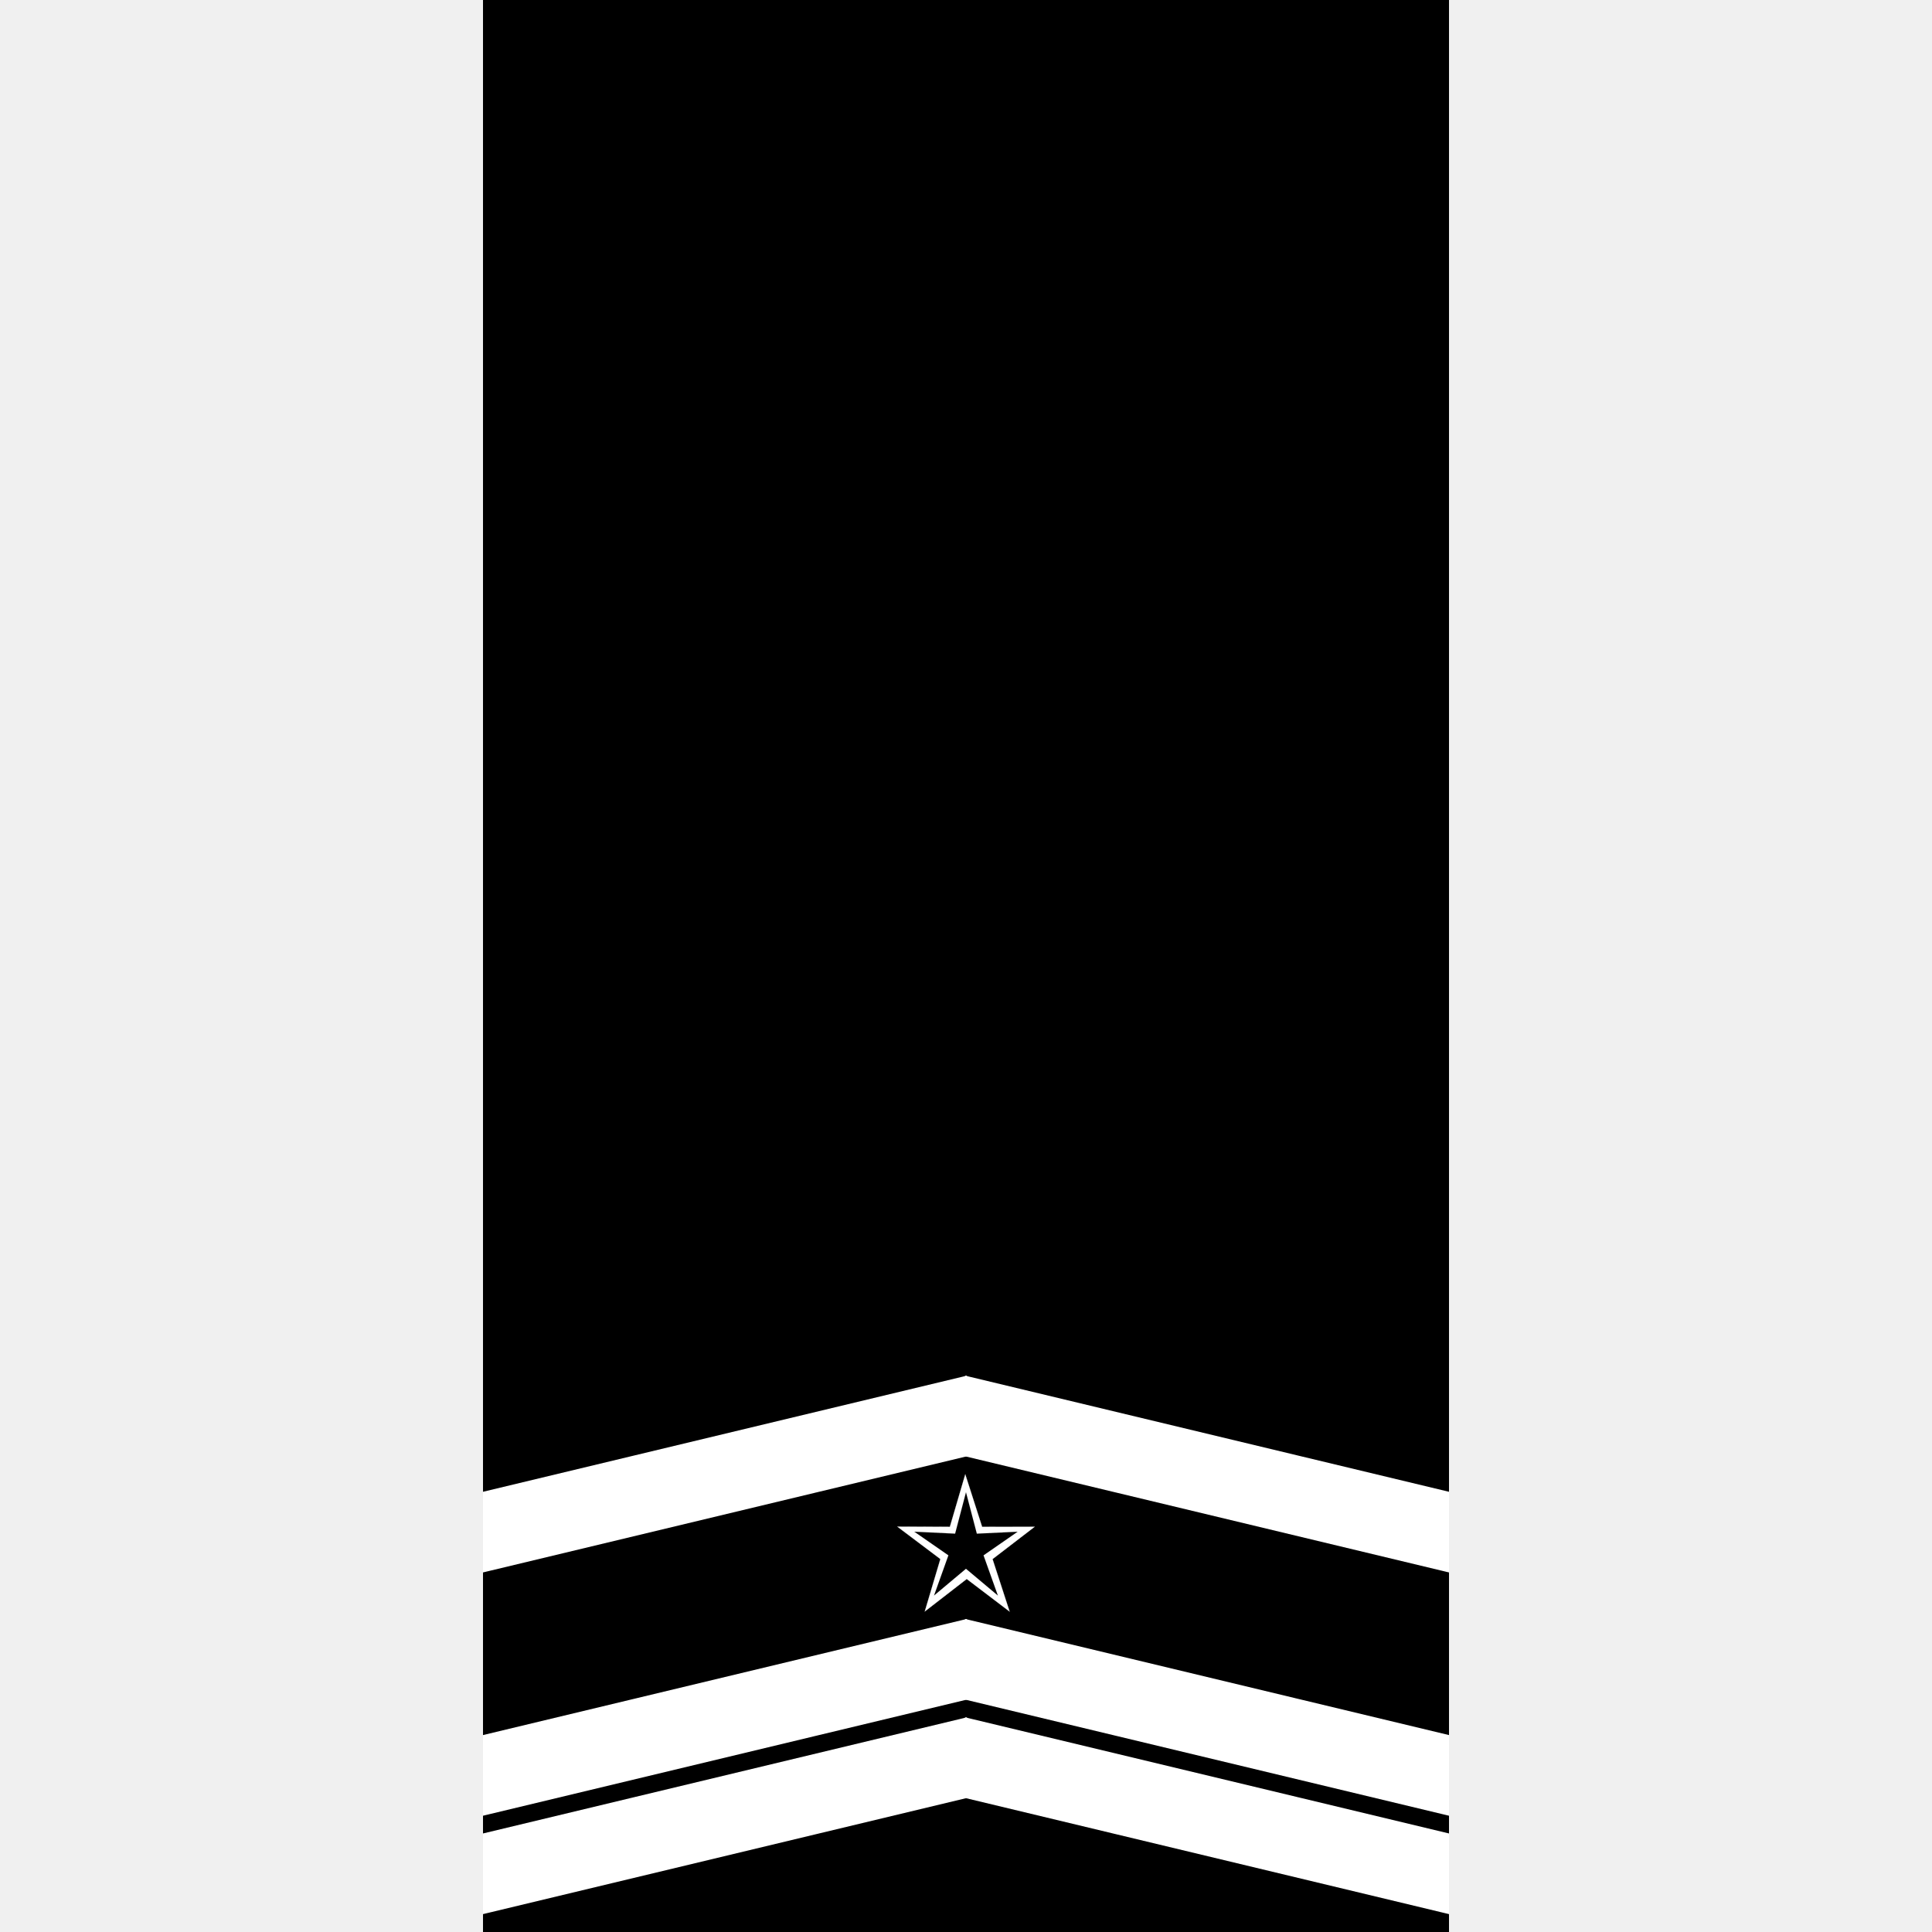
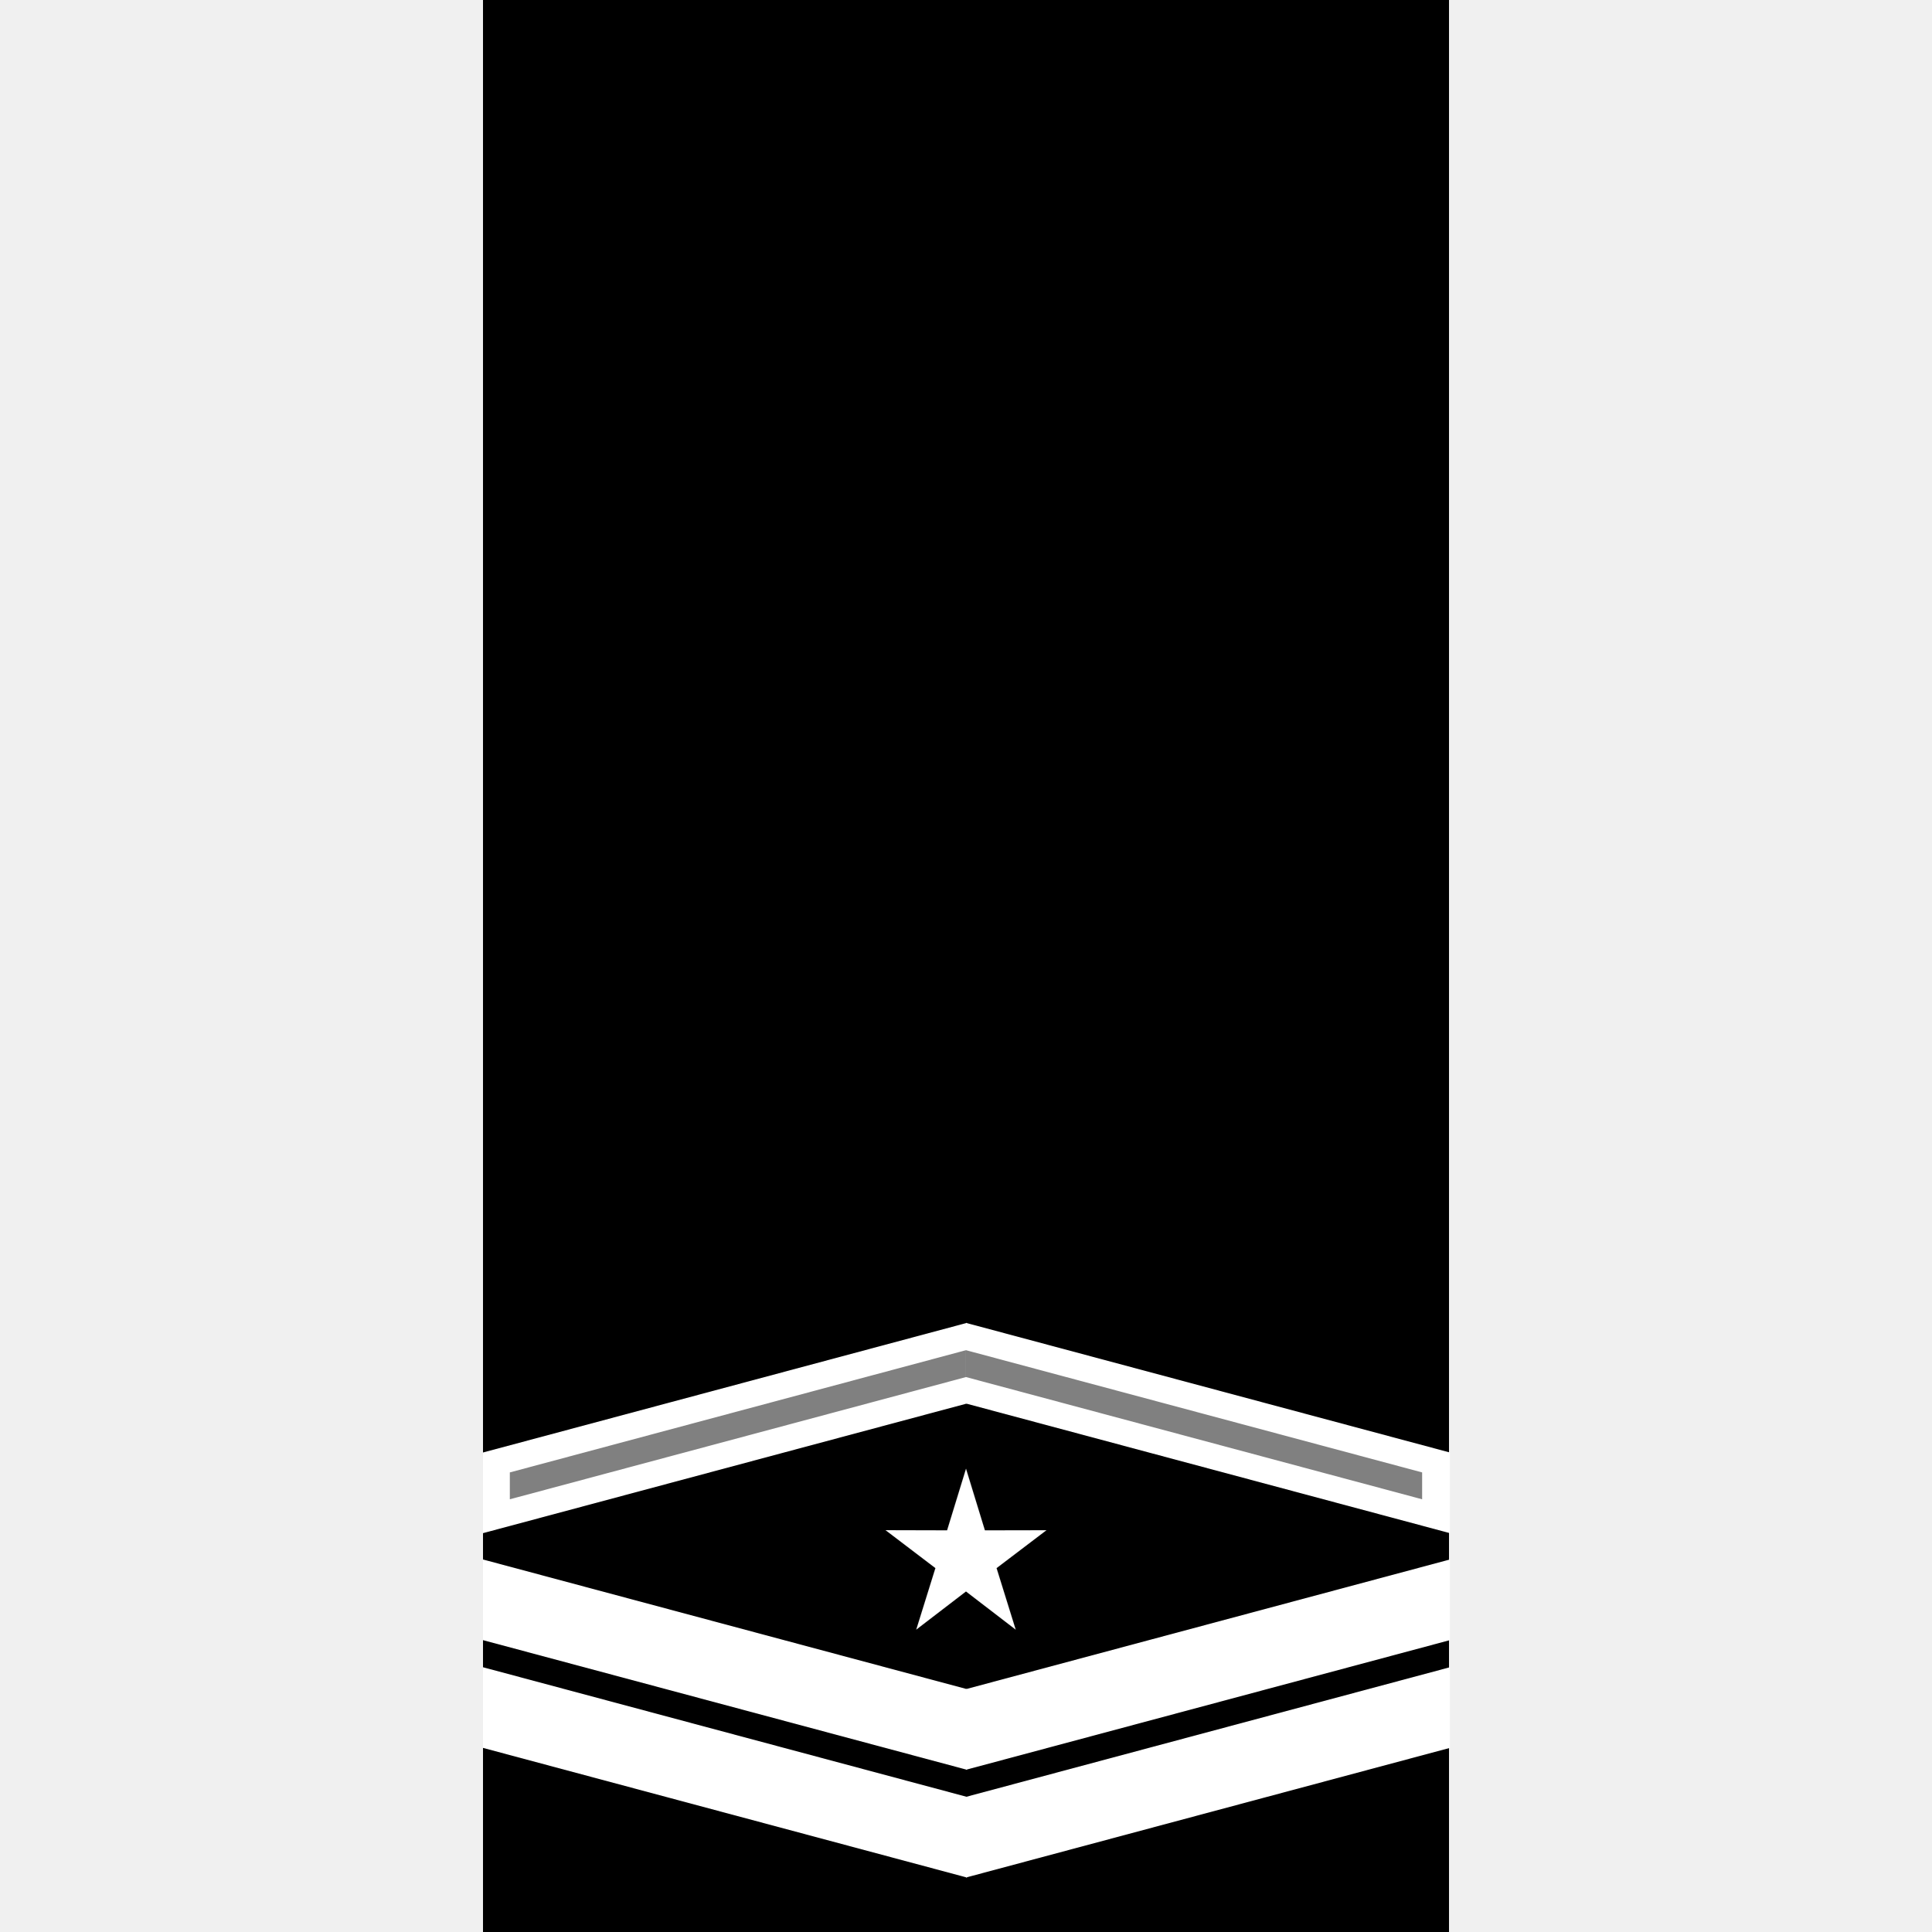
<svg xmlns="http://www.w3.org/2000/svg" width="1080" height="1080" viewBox="0 0 1080 1080" version="1.1" id="svg1" xml:space="preserve">
  <defs id="defs1" />
  <g id="layer1" style="display:inline">
    <rect style="display:inline;fill:#000000;stroke:#000000;stroke-width:1.211" id="rect4" width="538.789" height="1078.789" x="270.605" y="0.605" />
  </g>
  <g id="layer2">
-     <g id="g1" transform="matrix(1.001855,0,0,0.9999975,-1.002236,475.0013)">
-       <g id="layer2-7" transform="rotate(180,539.9955,539.9141)">
-         <rect style="fill:#ffffff;stroke:#ffffff;stroke-width:0.65" id="rect1" width="277.046" height="44.43" x="278.525" y="420.114" transform="matrix(0.9722883,0.233785,0,1,0,0)" />
-         <rect style="fill:#ffffff;stroke:#ffffff;stroke-width:0.65" id="rect1-0" width="277.046" height="44.43" x="-832.238" y="679.794" transform="matrix(-0.9722883,0.233785,0,1,0,0)" />
+     <g id="g2-4" transform="matrix(1,0,0,-1,1.7111171e-5,1530.771)">
+       <g id="layer2-5-5" transform="rotate(180,539.9955,539.9141)">
+         <rect style="fill:#ffffff;stroke:#ffffff;stroke-width:0.652" id="rect1-51" width="279.383" height="44.429" x="279.319" y="409.195" transform="matrix(0.9659446,0.258749,0,1,0,0)" />
+         <rect style="fill:#ffffff;stroke:#ffffff;stroke-width:0.652" id="rect1-0-7" width="279.38" height="44.429" x="-838.222" y="698.358" transform="matrix(-0.9659446,0.258749,0,1,0,0)" />
      </g>
    </g>
-     <g id="g2" transform="matrix(1.001855,0,0,0.9999975,-1.002236,420.0014)">
-       <g id="layer2-7-1" transform="rotate(180,539.9955,539.9141)">
-         <rect style="fill:#ffffff;stroke:#ffffff;stroke-width:0.65" id="rect1-2" width="277.046" height="44.43" x="278.525" y="420.114" transform="matrix(0.9722883,0.233785,0,1,0,0)" />
-         <rect style="fill:#ffffff;stroke:#ffffff;stroke-width:0.65" id="rect1-0-1" width="277.046" height="44.43" x="-832.238" y="679.794" transform="matrix(-0.9722883,0.233785,0,1,0,0)" />
+     <g id="g1" transform="matrix(1,0,0,-1,1.7111171e-5,1470.536)">
+       <g id="layer2-5" transform="rotate(180,539.9955,539.9141)">
+         <rect style="fill:#ffffff;stroke:#ffffff;stroke-width:0.652" id="rect1" width="279.383" height="44.429" x="279.319" y="409.195" transform="matrix(0.9659446,0.258749,0,1,0,0)" />
+         <rect style="fill:#ffffff;stroke:#ffffff;stroke-width:0.652" id="rect1-0" width="279.38" height="44.429" x="-838.222" y="698.358" transform="matrix(-0.9659446,0.258749,0,1,0,0)" />
      </g>
    </g>
-     <g id="g3" transform="matrix(0.1425927,0,0,0.1425927,462.9887,785.5)">
-       <g id="layer2-3">
-         <path style="fill:#ffffff;stroke:#ffffff" id="path7" d="M 462,612 178.511,420.522 -90.276,632.143 4.228,303.359 -280.095,113.121 61.8,101.4 154.866,-227.794 271.665,93.746 613.506,80.53 343.796,290.974 Z" transform="matrix(0.6017318,0.02366392,-0.01308325,0.6321408,441.0384,411.3633)" />
-         <path style="fill:#000000;stroke:#000000" id="path8" d="M 814,878 205.745,527.743 -270.786,1043.08 -125.634,356.36 -763.005,62.4 -65.04,-11.76 17.574,-708.774 303.787,-67.887 992.217,-204.706 471.142,265.544 Z" transform="matrix(0.2250897,0.03606447,-0.03431589,0.2365593,511.7385,508.9232)" />
+     <g id="g2" transform="matrix(0.1666667,0,0,0.1666667,450,776)">
+       <g id="layer2-2">
+         <path style="fill:#ffffff;stroke:#ffffff" id="path8" d="M 814,878 211.362,564.654 -270.786,1043.08 -159.002,373.108 -763.005,62.4 -91.28,-38.32 17.574,-708.774 320.939,-101.051 992.217,-204.706 507.982,271.608 Z" transform="matrix(0.3001539,0.04811045,-0.04575974,0.3155731,502.3446,493.3446)" />
      </g>
    </g>
-     <g id="g2-8" transform="matrix(1.001855,0,0,0.9999975,-1.002236,284.0017)">
-       <g id="layer2-7-8" transform="rotate(180,539.9955,539.9141)">
-         <rect style="fill:#ffffff;stroke:#ffffff;stroke-width:0.65" id="rect1-09" width="277.046" height="44.43" x="278.525" y="420.114" transform="matrix(0.9722883,0.233785,0,1,0,0)" />
-         <rect style="fill:#ffffff;stroke:#ffffff;stroke-width:0.65" id="rect1-0-6" width="277.046" height="44.43" x="-832.238" y="679.794" transform="matrix(-0.9722883,0.233785,0,1,0,0)" />
+     <g id="g3" transform="translate(1.7111171e-5,258.27)">
+       <g id="layer2-3" transform="rotate(180,539.9955,539.9141)">
+         <rect style="fill:#ffffff;stroke:#ffffff;stroke-width:0.652" id="rect1-5" width="279.383" height="44.429" x="279.319" y="409.195" transform="matrix(0.9659446,0.258749,0,1,0,0)" />
+         <rect style="fill:#ffffff;stroke:#ffffff;stroke-width:0.652" id="rect1-0-9" width="279.38" height="44.429" x="-838.222" y="698.358" transform="matrix(-0.9659446,0.258749,0,1,0,0)" />
+         <rect style="fill:#808080;stroke:#808080;stroke-width:0.982" id="rect2" width="262.996" height="14.035" x="-822.544" y="-727.532" transform="matrix(-0.9659258,0.258819,0,-1,0,0)" />
+         <rect style="fill:#808080;stroke:#808080;stroke-width:0.982" id="rect2-2" width="262.996" height="14.035" x="295.553" y="-438.147" transform="matrix(0.9659258,0.258819,0,-1,0,0)" />
      </g>
    </g>
  </g>
</svg>
